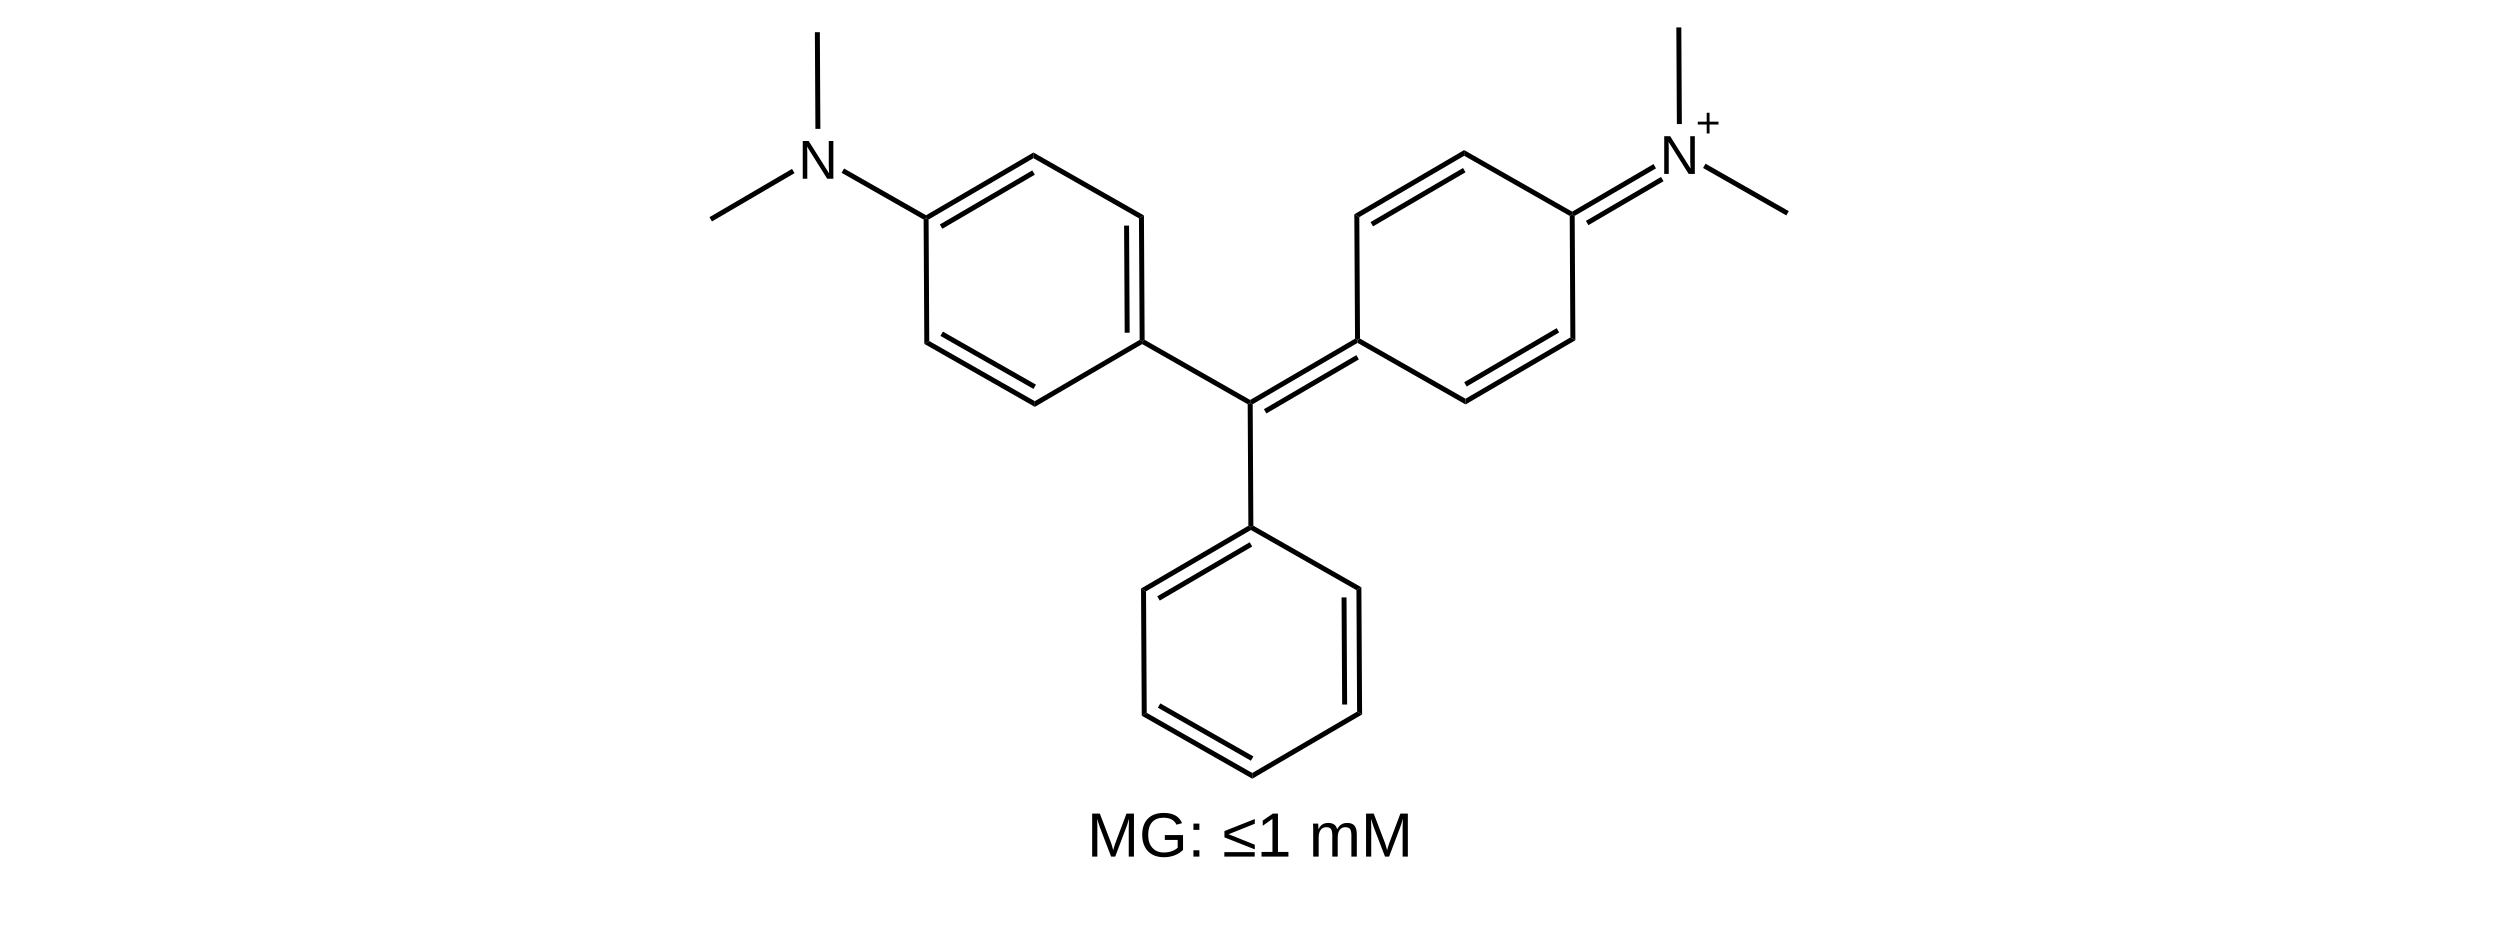
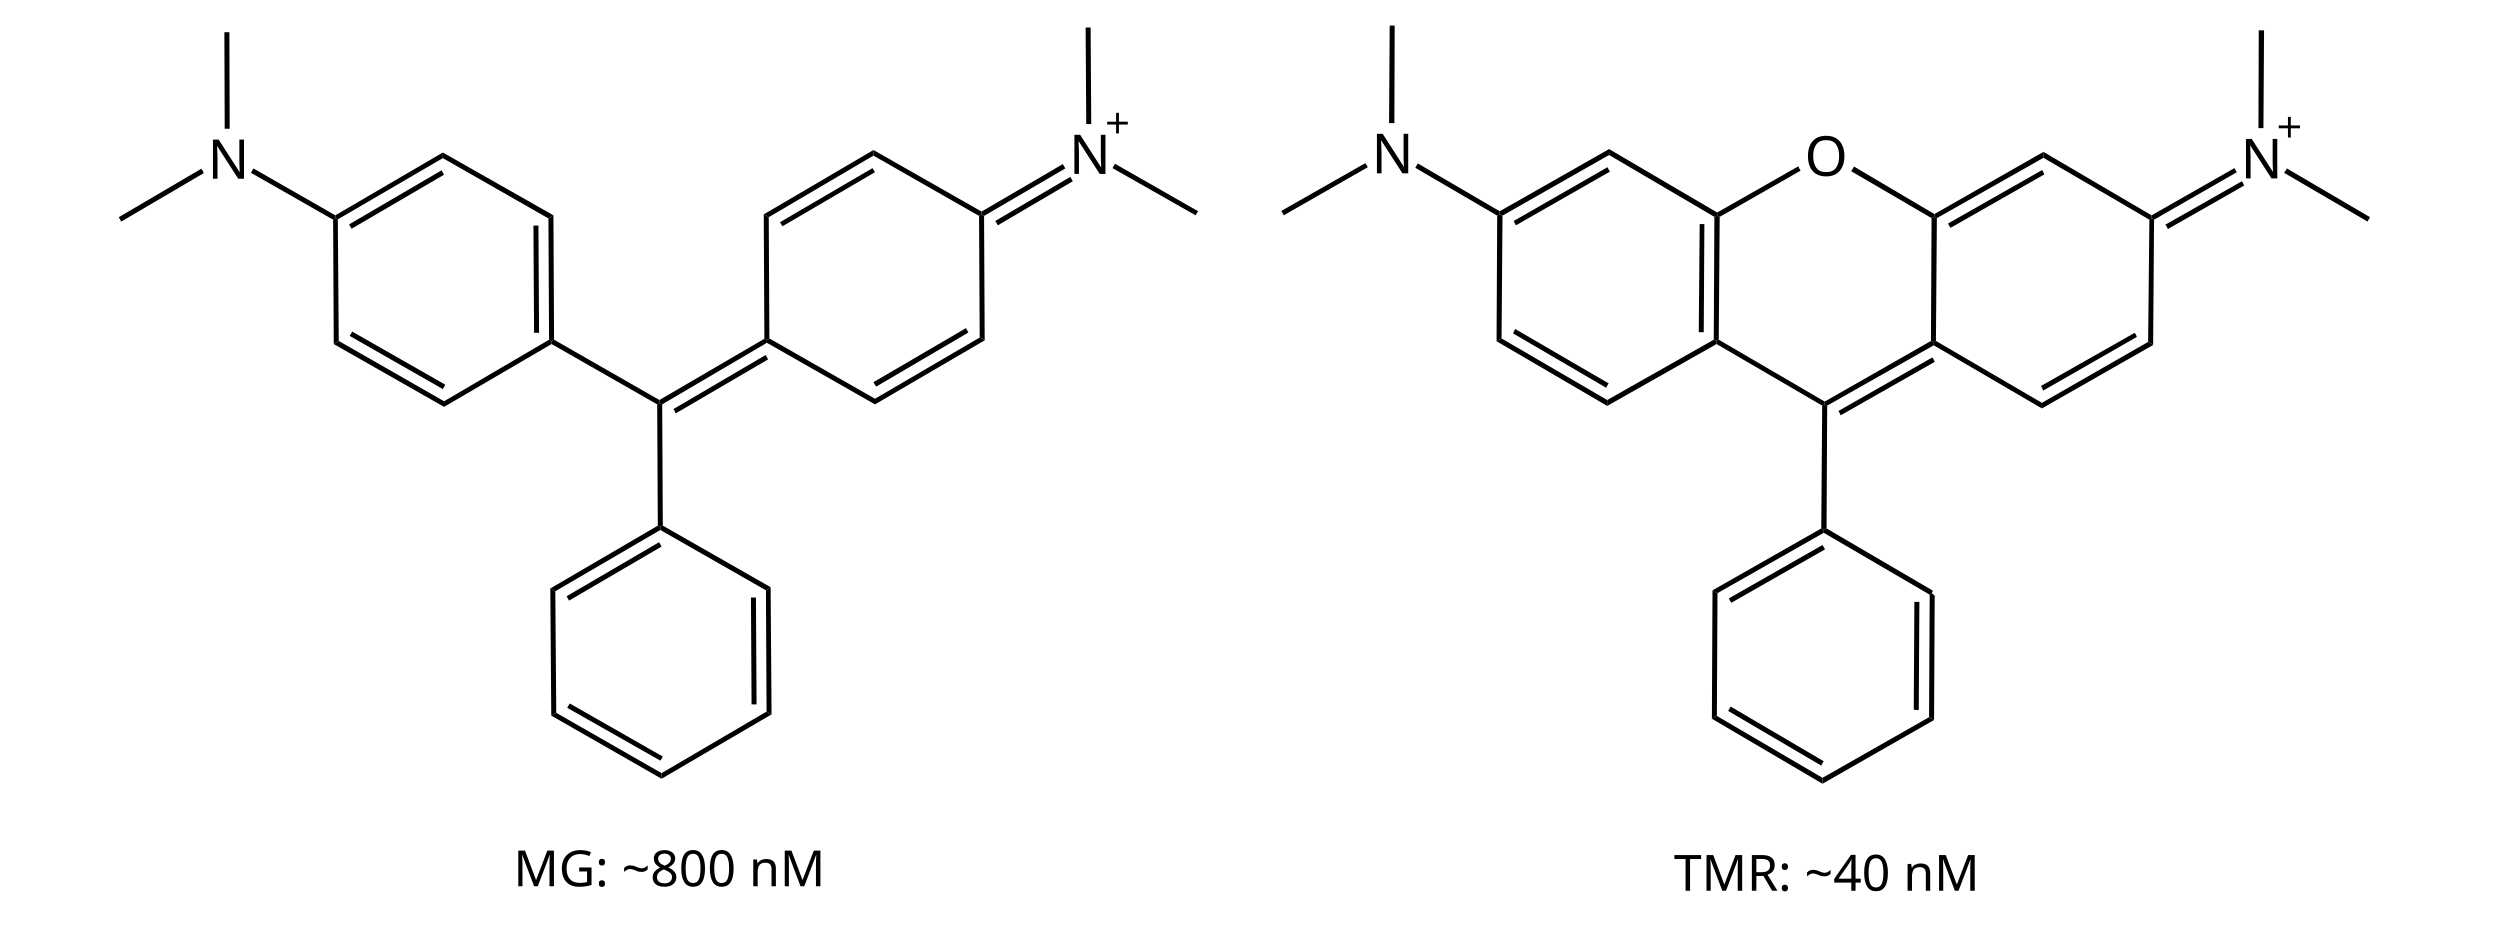
- <svg xmlns="http://www.w3.org/2000/svg" id="图层_1" data-name="图层 1" viewBox="0 0 800 300">
-   <defs>
-     <style>.cls-1,.cls-2{isolation:isolate;}.cls-2{font-size:17.55px;}.cls-2,.cls-4{font-family:ArialMT, Arial;}.cls-3{fill:none;stroke:#000;stroke-miterlimit:3.86;stroke-width:0.91px;}.cls-4{font-size:20px;}</style>
-   </defs>
-   <polygon points="262.35 10.3 262.52 41.24 261.73 41.24 260.93 41.24 260.76 10.3 261.56 10.3 262.35 10.3" />
-   <g class="cls-1">
-     <text class="cls-2" transform="translate(255.44 57.2)">N</text>
+ <svg xmlns="http://www.w3.org/2000/svg" version="1.1" id="图层_1" x="0px" y="0px" viewBox="0 0 800 300" style="enable-background:new 0 0 800 300;" xml:space="preserve">
+   <style type="text/css">
+ 	.st0{font-family:'ArialMT';}
+ 	.st1{font-size:17.55px;}
+ 	.st2{fill:none;stroke:#000000;stroke-width:0.91;stroke-miterlimit:3.86;}
+ 	.st3{font-size:16px;}
+ 	.st4{font-size:17.703px;}
+ </style>
+   <polygon points="73.4,10.3 73.5,41.2 72.7,41.2 71.9,41.2 71.8,10.3 72.6,10.3 " />
+   <g>
+     <text transform="matrix(1 0 0 1 66.44 57.2)" class="st0 st1">N</text>
  </g>
-   <polygon points="254.25 55.41 227.83 70.86 227.43 70.18 227.03 69.49 253.45 54.04 253.85 54.73 254.25 55.41" />
-   <polygon points="270.1 53.92 296.34 68.87 296.35 69.79 295.56 70.26 269.31 55.3 269.7 54.61 270.1 53.92" />
-   <polygon points="296.34 68.87 330.69 48.79 330.69 49.7 330.7 50.62 297.15 70.25 296.35 69.79 296.34 68.87" />
-   <polygon points="300.74 71.83 330.32 54.53 330.73 55.22 331.13 55.91 301.54 73.21 301.14 72.52 300.74 71.83" />
-   <polygon points="330.69 48.79 366.06 68.94 365.26 69.41 364.47 69.87 330.7 50.62 330.69 49.7 330.69 48.79" />
-   <polygon points="366.06 68.94 366.28 108.73 365.49 109.2 364.69 108.74 364.47 69.87 365.26 69.41 366.06 68.94" />
-   <polygon points="361.3 72.19 361.49 106.46 360.7 106.47 359.9 106.47 359.71 72.19 360.5 72.19 361.3 72.19" />
-   <polygon points="365.49 110.11 331.14 130.2 331.14 129.28 331.13 128.37 364.69 108.74 365.49 109.2 365.49 110.11" />
-   <polygon points="331.14 130.2 295.78 110.05 296.57 109.58 297.36 109.12 331.13 128.37 331.14 129.28 331.14 130.2" />
-   <polygon points="330.71 124.46 300.94 107.49 301.33 106.8 301.72 106.11 331.5 123.08 331.11 123.77 330.71 124.46" />
-   <polygon points="295.78 110.05 295.56 70.26 296.35 69.79 297.15 70.25 297.36 109.12 296.57 109.58 295.78 110.05" />
-   <polygon points="366.28 108.73 400.05 127.98 400.06 128.9 399.26 129.36 365.49 110.11 365.49 109.2 366.28 108.73" />
-   <polygon points="400.05 127.98 433.61 108.36 434.4 108.81 434.41 109.73 400.86 129.35 400.06 128.9 400.05 127.98" />
-   <polygon points="404.45 130.94 434.03 113.64 434.44 114.32 434.84 115.01 405.25 132.31 404.85 131.63 404.45 130.94" />
-   <polygon points="435.2 108.35 468.97 127.59 468.97 128.51 468.98 129.43 434.41 109.73 434.4 108.81 435.2 108.35" />
-   <polygon points="468.54 122.31 498.13 105.01 498.53 105.7 498.93 106.38 469.35 123.69 468.94 123 468.54 122.31" />
-   <polygon points="468.97 127.59 502.52 107.97 503.32 108.43 504.12 108.88 468.98 129.43 468.97 128.51 468.97 127.59" />
-   <polygon points="502.52 107.97 502.31 69.1 503.1 68.64 503.9 69.09 504.12 108.88 503.32 108.43 502.52 107.97" />
-   <polygon points="503.09 67.72 529.12 52.5 529.52 53.19 529.92 53.87 503.9 69.09 503.1 68.64 503.09 67.72" />
-   <polygon points="507.49 70.68 531.53 56.62 531.93 57.31 532.33 57.99 508.29 72.05 507.89 71.37 507.49 70.68" />
-   <g class="cls-1">
-     <text class="cls-2" transform="translate(531.11 55.66)">N</text>
+   <polygon points="65.2,55.4 38.8,70.9 38.4,70.2 38,69.5 64.4,54 64.9,54.7 " />
+   <polygon points="81.1,53.9 107.3,68.9 107.4,69.8 106.6,70.3 80.3,55.3 80.7,54.6 " />
+   <polygon points="107.3,68.9 141.7,48.8 141.7,49.7 141.7,50.6 108.1,70.2 107.4,69.8 " />
+   <polygon points="111.7,71.8 141.3,54.5 141.7,55.2 142.1,55.9 112.5,73.2 112.1,72.5 " />
+   <polygon points="141.7,48.8 177.1,68.9 176.3,69.4 175.5,69.9 141.7,50.6 141.7,49.7 " />
+   <polygon points="177.1,68.9 177.3,108.7 176.5,109.2 175.7,108.7 175.5,69.9 176.3,69.4 " />
+   <polygon points="172.3,72.2 172.5,106.5 171.7,106.5 170.9,106.5 170.7,72.2 171.5,72.2 " />
+   <polygon points="176.5,110.1 142.1,130.2 142.1,129.3 142.1,128.4 175.7,108.7 176.5,109.2 " />
+   <polygon points="142.1,130.2 106.8,110.1 107.6,109.6 108.4,109.1 142.1,128.4 142.1,129.3 " />
+   <polygon points="141.7,124.5 111.9,107.5 112.3,106.8 112.7,106.1 142.5,123.1 142.1,123.8 " />
+   <polygon points="106.8,110.1 106.6,70.3 107.4,69.8 108.1,70.2 108.4,109.1 107.6,109.6 " />
+   <polygon points="177.3,108.7 211,128 211.1,128.9 210.3,129.4 176.5,110.1 176.5,109.2 " />
+   <polygon points="211,128 244.6,108.4 245.4,108.8 245.4,109.7 211.9,129.4 211.1,128.9 " />
+   <polygon points="215.5,130.9 245,113.6 245.4,114.3 245.8,115 216.2,132.3 215.9,131.6 " />
+   <polygon points="246.2,108.3 280,127.6 280,128.5 280,129.4 245.4,109.7 245.4,108.8 " />
+   <polygon points="279.5,122.3 309.1,105 309.5,105.7 309.9,106.4 280.4,123.7 279.9,123 " />
+   <polygon points="280,127.6 313.5,108 314.3,108.4 315.1,108.9 280,129.4 280,128.5 " />
+   <polygon points="313.5,108 313.3,69.1 314.1,68.6 314.9,69.1 315.1,108.9 314.3,108.4 " />
+   <polygon points="314.1,67.7 340.1,52.5 340.5,53.2 340.9,53.9 314.9,69.1 314.1,68.6 " />
+   <polygon points="318.5,70.7 342.5,56.6 342.9,57.3 343.3,58 319.3,72.1 318.9,71.4 " />
+   <g>
+     <text transform="matrix(1 0 0 1 342.11 55.66)" class="st0 st1">N</text>
  </g>
-   <polygon points="545.77 52.38 572.41 67.56 572.02 68.25 571.62 68.94 544.98 53.76 545.37 53.07 545.77 52.38" />
-   <polygon points="536.6 39.7 536.43 8.77 537.22 8.76 538.02 8.76 538.19 39.7 537.4 39.7 536.6 39.7" />
-   <line class="cls-3" x1="543.29" y1="39.39" x2="549.92" y2="39.39" />
-   <line class="cls-3" x1="546.6" y1="36.08" x2="546.6" y2="42.71" />
-   <polygon points="502.31 69.1 468.54 49.85 468.53 48.94 468.52 48.02 503.09 67.72 503.1 68.64 502.31 69.1" />
-   <polygon points="468.96 55.13 439.37 72.44 438.97 71.75 438.57 71.06 468.16 53.76 468.56 54.45 468.96 55.13" />
-   <polygon points="468.54 49.85 434.98 69.48 434.18 69.02 433.38 68.57 468.52 48.02 468.53 48.94 468.54 49.85" />
-   <polygon points="434.98 69.48 435.2 108.35 434.4 108.81 433.61 108.36 433.38 68.57 434.18 69.02 434.98 69.48" />
-   <polygon points="400.86 129.35 401.07 168.22 400.28 168.69 399.48 168.23 399.26 129.36 400.06 128.9 400.86 129.35" />
-   <polygon points="400.71 174.89 371.12 192.19 370.72 191.5 370.32 190.82 399.91 173.51 400.31 174.2 400.71 174.89" />
-   <polygon points="400.29 169.61 366.73 189.23 365.93 188.78 365.13 188.32 399.48 168.23 400.28 168.69 400.29 169.61" />
-   <polygon points="366.73 189.23 366.95 228.1 366.15 228.56 365.36 229.03 365.13 188.32 365.93 188.78 366.73 189.23" />
-   <polygon points="371.31 225.09 401.09 242.06 400.69 242.75 400.3 243.44 370.52 226.47 370.91 225.78 371.31 225.09" />
-   <polygon points="366.95 228.1 400.72 247.35 400.72 248.27 400.73 249.19 365.36 229.03 366.15 228.56 366.95 228.1" />
-   <polygon points="400.72 247.35 434.27 227.72 435.07 228.18 435.87 228.63 400.73 249.19 400.72 248.27 400.72 247.35" />
-   <polygon points="429.49 225.45 429.3 191.18 430.09 191.17 430.89 191.17 431.08 225.44 430.28 225.45 429.49 225.45" />
-   <polygon points="434.27 227.72 434.06 188.85 434.85 188.39 435.64 187.93 435.87 228.63 435.07 228.18 434.27 227.72" />
-   <polygon points="434.06 188.85 400.29 169.61 400.28 168.69 401.07 168.22 435.64 187.93 434.85 188.39 434.06 188.85" />
-   <text class="cls-4" transform="translate(347.85 274.11)">MG: ≤1 mM</text>
+   <polygon points="356.8,52.4 383.4,67.6 383,68.2 382.6,68.9 356,53.8 356.4,53.1 " />
+   <polygon points="347.6,39.7 347.4,8.8 348.2,8.8 349,8.8 349.2,39.7 348.4,39.7 " />
+   <line class="st2" x1="354.3" y1="39.4" x2="360.9" y2="39.4" />
+   <line class="st2" x1="357.6" y1="36.1" x2="357.6" y2="42.7" />
+   <polygon points="313.3,69.1 279.5,49.8 279.5,48.9 279.5,48 314.1,67.7 314.1,68.6 " />
+   <polygon points="280,55.1 250.4,72.4 250,71.8 249.6,71.1 279.2,53.8 279.6,54.5 " />
+   <polygon points="279.5,49.8 246,69.5 245.2,69 244.4,68.6 279.5,48 279.5,48.9 " />
+   <polygon points="246,69.5 246.2,108.3 245.4,108.8 244.6,108.4 244.4,68.6 245.2,69 " />
+   <polygon points="211.9,129.4 212.1,168.2 211.3,168.7 210.5,168.2 210.3,129.4 211.1,128.9 " />
+   <polygon points="211.7,174.9 182.1,192.2 181.7,191.5 181.3,190.8 210.9,173.5 211.3,174.2 " />
+   <polygon points="211.3,169.6 177.7,189.2 176.9,188.8 176.1,188.3 210.5,168.2 211.3,168.7 " />
+   <polygon points="177.7,189.2 178,228.1 177.1,228.6 176.4,229 176.1,188.3 176.9,188.8 " />
+   <polygon points="182.3,225.1 212.1,242.1 211.7,242.8 211.3,243.4 181.5,226.5 181.9,225.8 " />
+   <polygon points="178,228.1 211.7,247.4 211.7,248.3 211.7,249.2 176.4,229 177.1,228.6 " />
+   <polygon points="211.7,247.4 245.3,227.7 246.1,228.2 246.9,228.6 211.7,249.2 211.7,248.3 " />
+   <polygon points="240.5,225.4 240.3,191.2 241.1,191.2 241.9,191.2 242.1,225.4 241.3,225.4 " />
+   <polygon points="245.3,227.7 245.1,188.9 245.9,188.4 246.6,187.9 246.9,228.6 246.1,228.2 " />
+   <polygon points="245.1,188.9 211.3,169.6 211.3,168.7 212.1,168.2 246.6,187.9 245.9,188.4 " />
+   <text transform="matrix(1 0 0 1 164.3098 283.6107)" class="st0 st3">MG: ~800 nM</text>
+   <polygon points="410,67.5 436.9,52.2 437.3,52.8 437.7,53.5 410.8,68.9 410.4,68.1 " />
+   <g>
+     <text transform="matrix(1 0 0 1 438.8975 55.4663)" class="st0 st4">N</text>
+   </g>
+   <polygon points="444.5,39.4 444.7,8.2 445.6,8.2 446.3,8.2 446.2,39.4 445.3,39.4 " />
+   <polygon points="453.7,52.3 479.9,67.6 479.9,68.6 479.1,69 452.9,53.7 453.3,53 " />
+   <polygon points="479.9,67.6 514.9,47.7 514.9,48.7 514.9,49.6 480.8,69 479.9,68.6 " />
+   <polygon points="484.4,70.7 514.4,53.5 514.8,54.3 515.2,54.9 485.1,72.1 484.7,71.4 " />
+   <polygon points="514.9,47.7 549.5,68 549.5,69 548.6,69.4 514.9,49.6 514.9,48.7 " />
+   <polygon points="550.3,69.4 550,108.7 549.3,109.1 548.4,108.7 548.6,69.4 549.5,69 " />
+   <polygon points="545.4,71.7 545.2,106.3 544.4,106.3 543.6,106.3 543.9,71.7 544.6,71.7 " />
+   <polygon points="549.3,110.1 514.3,129.9 514.3,129 514.3,128 548.4,108.7 549.3,109.1 " />
+   <polygon points="514.3,129.9 478.9,109.2 479.7,108.7 480.5,108.3 514.3,128 514.3,129 " />
+   <polygon points="514,124.1 484.2,106.7 484.5,105.9 484.9,105.3 514.8,122.7 514.3,123.4 " />
+   <polygon points="478.9,109.2 479.1,69 479.9,68.6 480.8,69 480.5,108.3 479.7,108.7 " />
+   <polygon points="550,108.7 583.9,128.5 583.9,129.4 583.1,129.8 549.3,110.1 549.3,109.1 " />
+   <polygon points="583.9,128.5 617.9,109.1 618.8,109.5 618.8,110.5 584.7,129.8 583.9,129.4 " />
+   <polygon points="588.3,131.5 618.3,114.4 618.8,115.1 619.1,115.8 589,132.9 588.7,132.2 " />
+   <polygon points="619.5,109.1 653.4,128.9 653.4,129.8 653.4,130.7 618.8,110.5 618.8,109.5 " />
+   <polygon points="653.1,123.5 683.1,106.5 683.5,107.1 683.8,107.8 653.8,125 653.5,124.2 " />
+   <polygon points="653.4,128.9 687.4,109.4 688.3,109.9 689,110.4 653.4,130.7 653.4,129.8 " />
+   <polygon points="687.4,109.4 687.8,70.3 688.5,69.8 689.3,70.3 689,110.4 688.3,109.9 " />
+   <polygon points="688.5,68.9 715,53.8 715.4,54.5 715.8,55.1 689.3,70.3 688.5,69.8 " />
+   <polygon points="692.9,71.9 717.4,58 717.8,58.6 718.1,59.4 693.7,73.3 693.4,72.6 " />
+   <g>
+     <text transform="matrix(1 0 0 1 716.9971 57.0962)" class="st0 st4">N</text>
+   </g>
+   <polygon points="731.8,53.9 758.4,69.5 758,70.2 757.6,70.9 730.9,55.3 731.4,54.6 " />
+   <polygon points="722.7,41 722.8,9.7 723.6,9.7 724.5,9.7 724.3,41 723.4,41 " />
+   <line class="st2" x1="729.2" y1="40.6" x2="736" y2="40.6" />
+   <line class="st2" x1="732.6" y1="37.4" x2="732.6" y2="44" />
+   <polygon points="687.8,70.3 653.9,50.5 653.9,49.5 653.9,48.6 688.5,68.9 688.5,69.8 " />
+   <polygon points="654.2,55.8 624.2,72.9 623.7,72.2 623.4,71.5 653.5,54.4 653.8,55 " />
+   <polygon points="653.9,50.5 619.8,69.8 619,69.4 619,68.5 653.9,48.6 653.9,49.5 " />
+   <polygon points="618.1,69.8 592.4,54.8 592.8,54.1 593.3,53.3 619,68.5 619,69.4 " />
+   <g>
+     <text transform="matrix(1 0 0 1 577.4609 56.2808)" class="st0 st4">O</text>
+   </g>
+   <polygon points="576.2,54.6 550.3,69.4 549.5,69 549.5,68 575.5,53.2 575.8,54 " />
+   <polygon points="619.8,69.8 619.5,109.1 618.8,109.5 617.9,109.1 618.1,69.8 619,69.4 " />
+   <polygon points="584.7,129.8 584.5,169.1 583.6,169.5 582.8,169.1 583.1,129.8 583.9,129.4 " />
+   <polygon points="584,175.8 554,192.9 553.6,192.2 553.2,191.5 583.2,174.4 583.6,175.1 " />
+   <polygon points="583.6,170.5 549.6,189.8 548.7,189.4 548,188.9 582.8,169.1 583.6,169.5 " />
+   <polygon points="549.6,189.8 549.4,229.1 548.5,229.5 547.8,230 548,188.9 548.7,189.4 " />
+   <polygon points="553.8,226.1 583.6,243.6 583.2,244.2 582.8,245 553,227.5 553.4,226.8 " />
+   <polygon points="549.4,229.1 583.2,248.9 583.2,249.8 583.2,250.8 547.8,230 548.5,229.5 " />
+   <polygon points="583.2,248.9 617.3,229.5 618,229.9 618.9,230.4 583.2,250.8 583.2,249.8 " />
+   <polygon points="612.4,227.1 612.6,192.6 613.5,192.6 614.2,192.6 614,227.2 613.3,227.2 " />
+   <polygon points="617.3,229.5 617.5,190.3 618.2,189.8 619.1,190.6 618.9,230.4 618,229.9 " />
+   <polygon points="617.5,190.3 583.6,170.5 583.6,169.5 584.5,169.1 618.5,189 618.2,189.8 " />
+   <text transform="matrix(1 0 0 1 535.6445 285.0344)" class="st0 st3">TMR: ~40 nM</text>
</svg>
